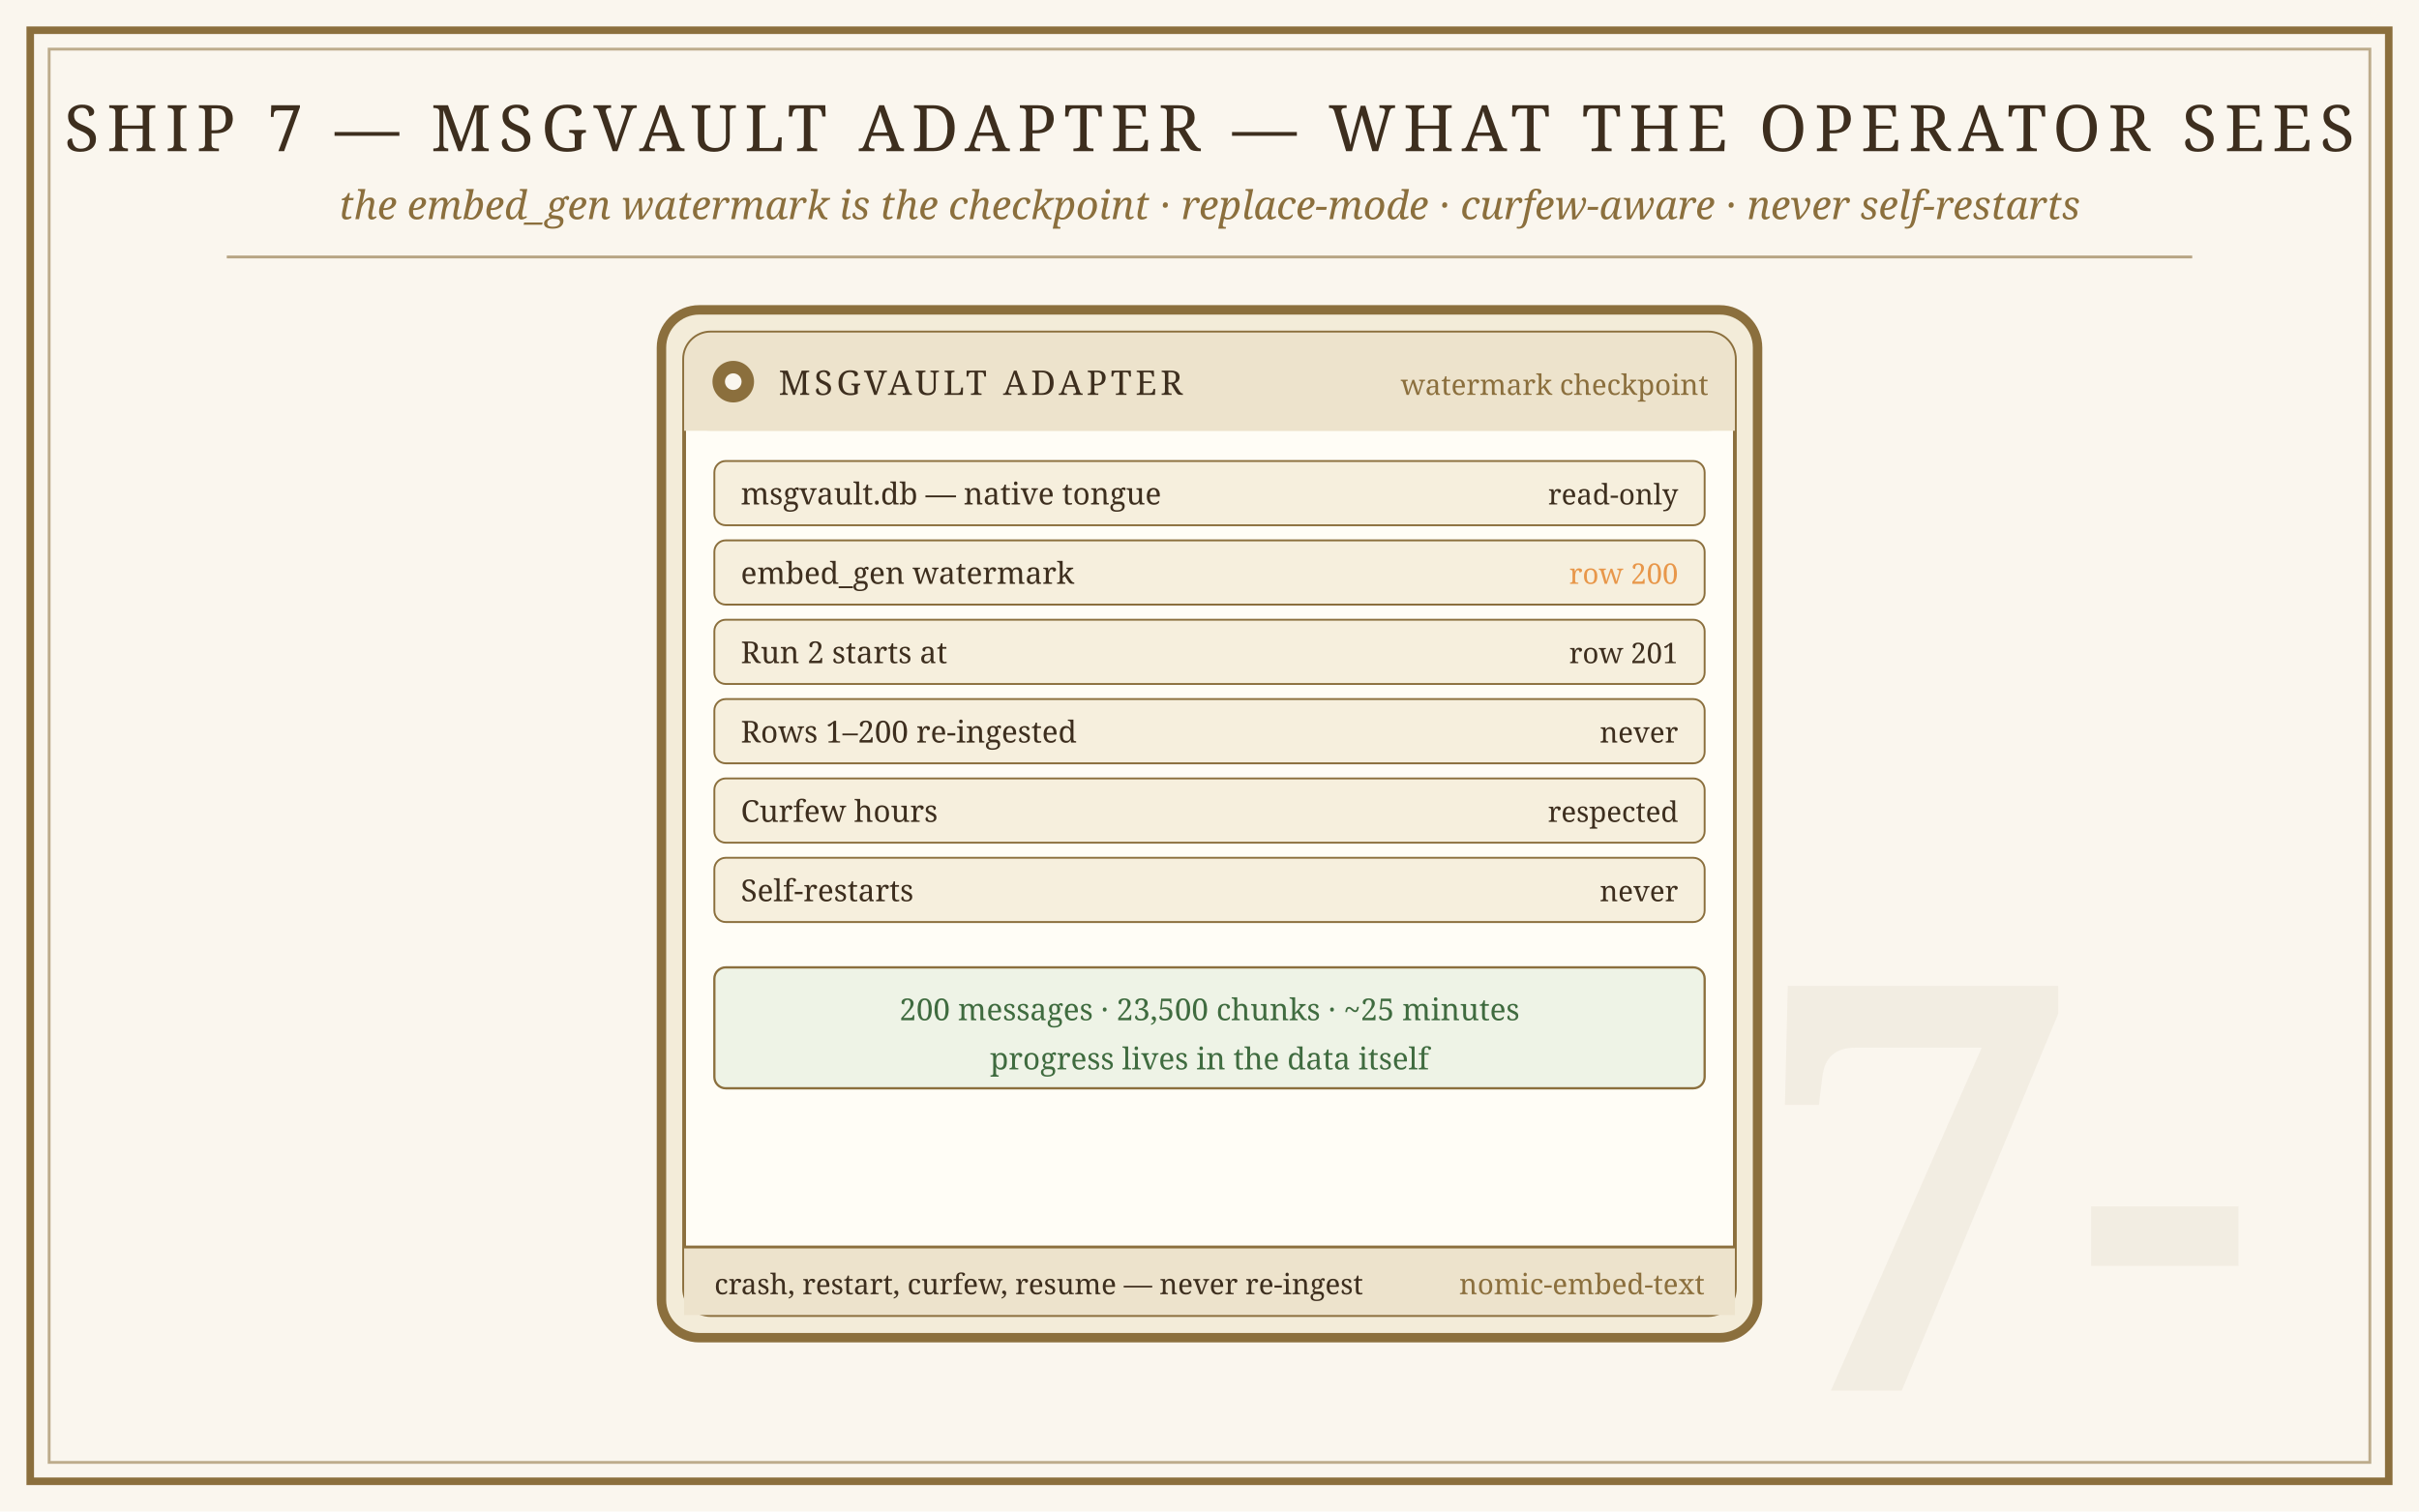
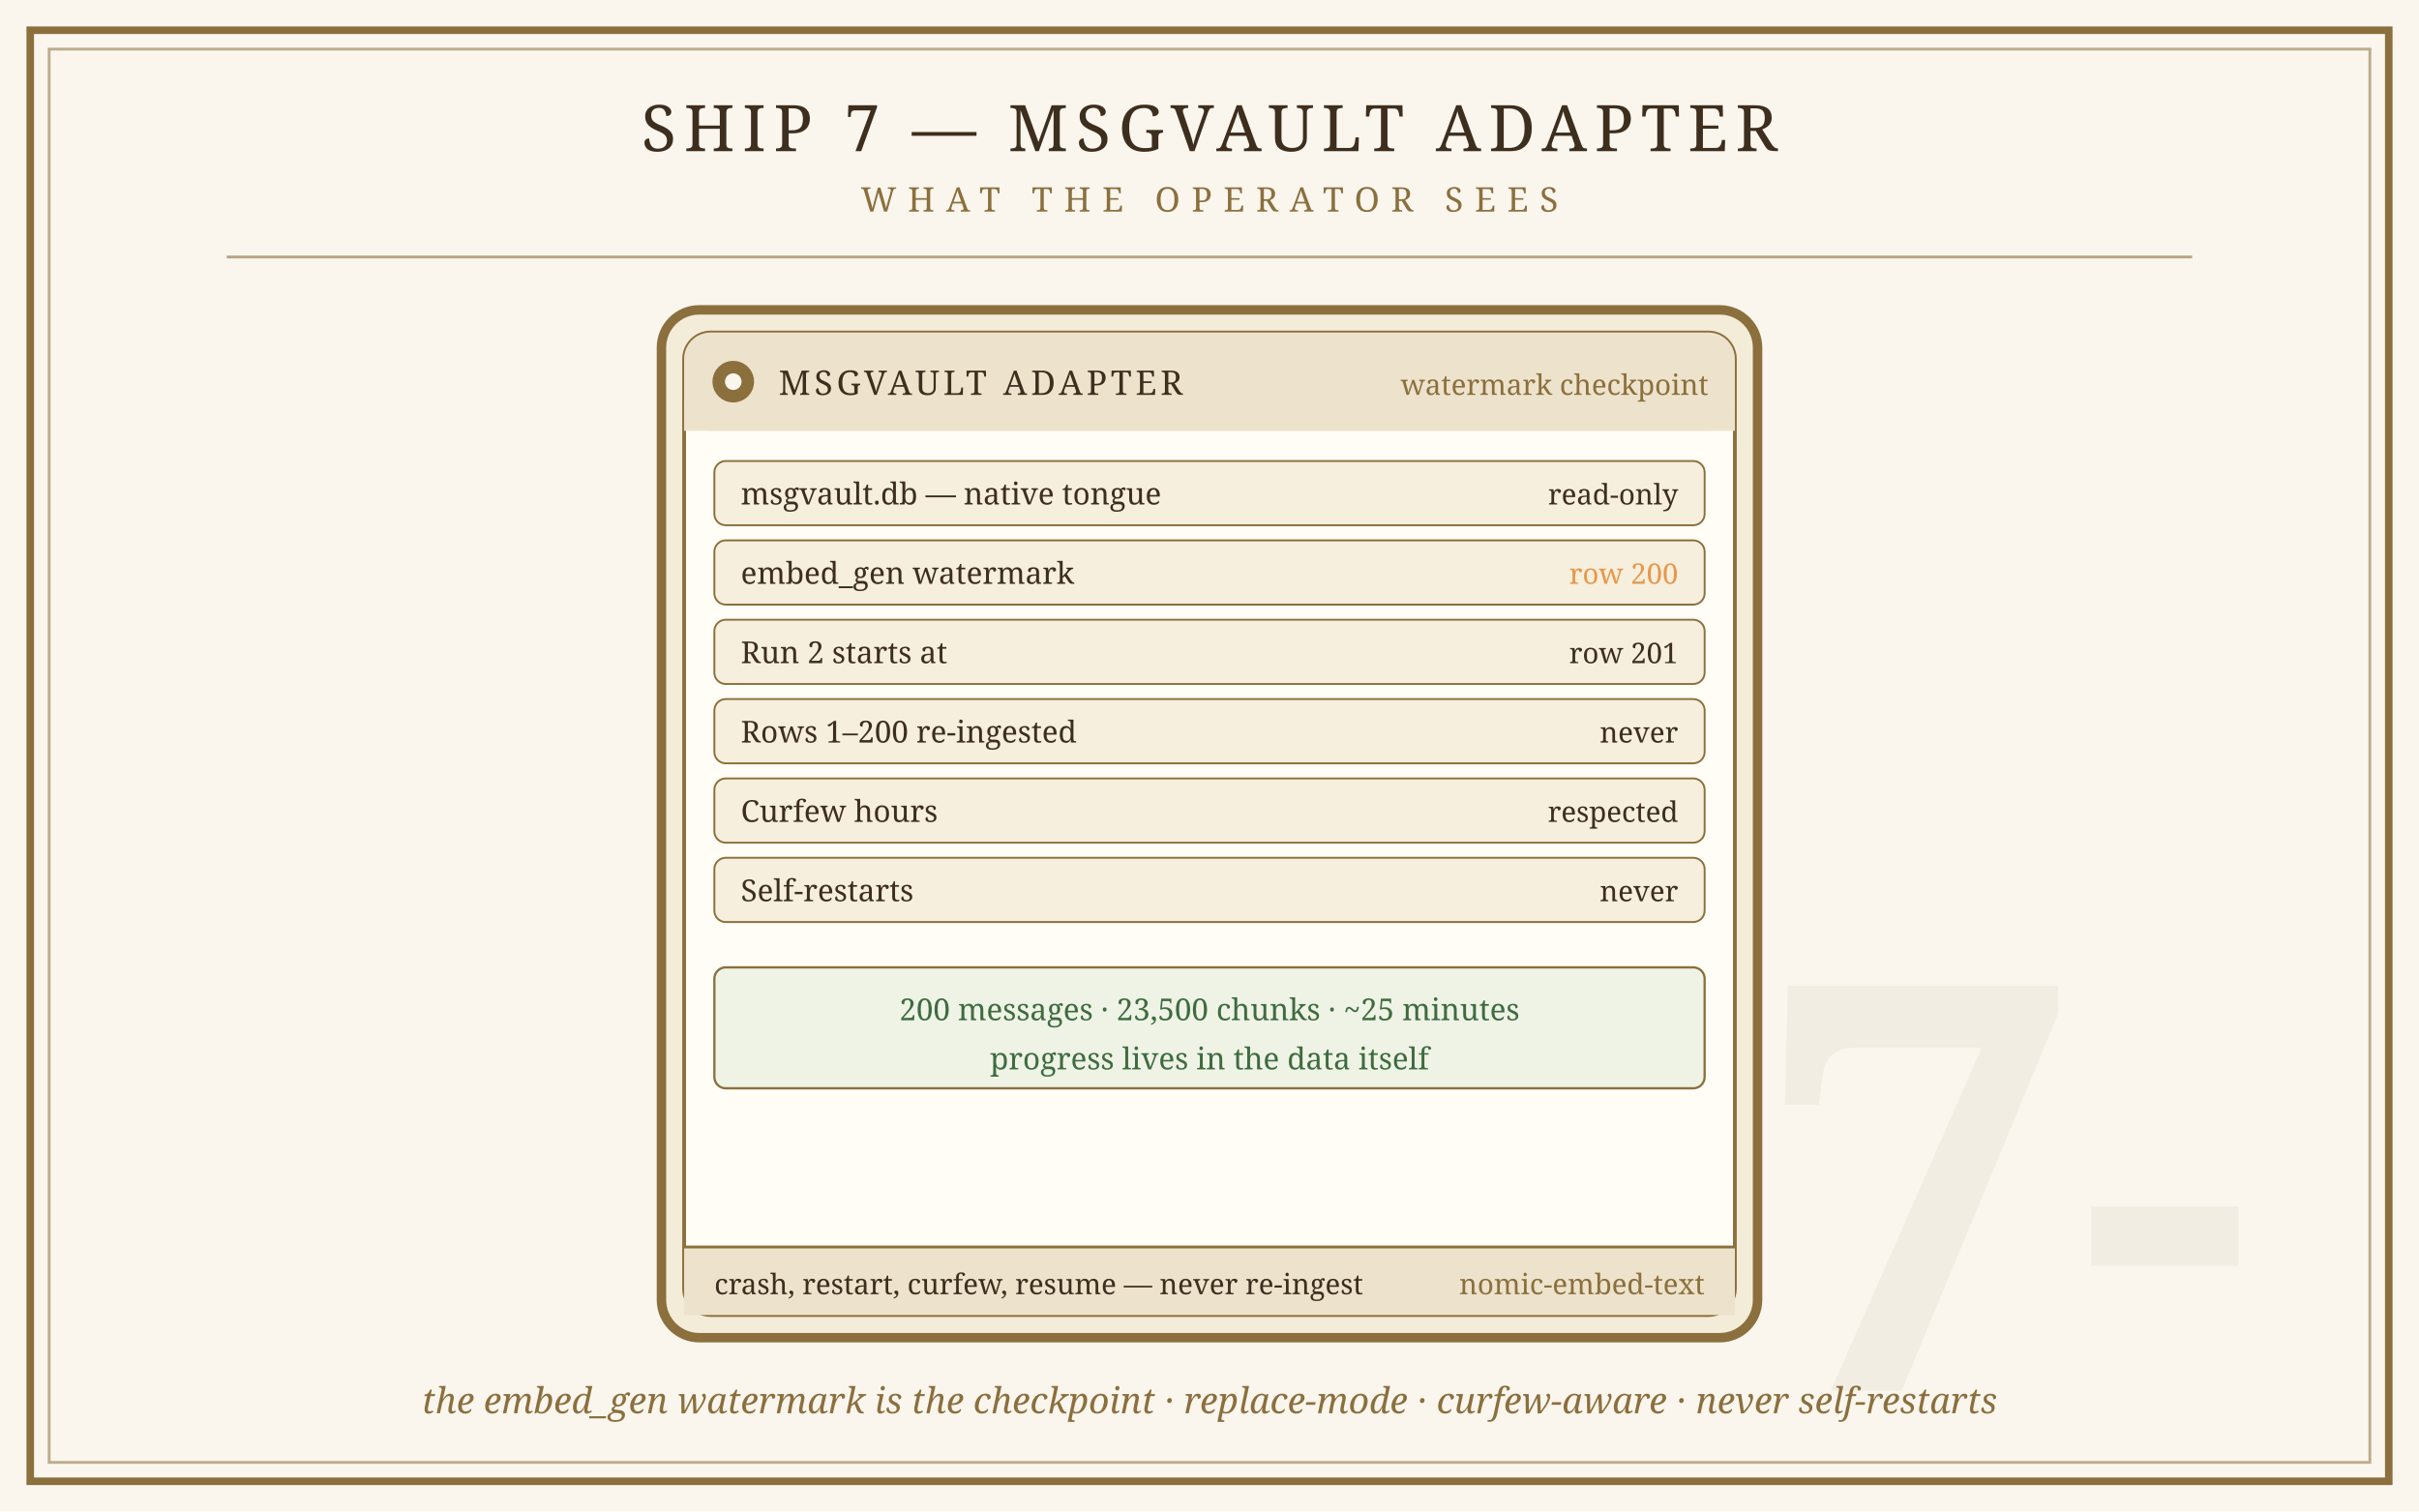
<svg xmlns="http://www.w3.org/2000/svg" viewBox="0 0 640 400" style="max-width:100%;height:auto;">
  <rect width="640" height="400" fill="#faf6ee" />
  <rect x="8" y="8" width="624" height="384" fill="none" stroke="#8b6f3d" stroke-width="2" />
  <rect x="13" y="13" width="614" height="374" fill="none" stroke="#8b6f3d" stroke-width="0.75" opacity="0.55" />
  <text x="596" y="368" text-anchor="end" font-family="Georgia, serif" font-size="150" font-weight="bold" fill="#8b6f3d" opacity="0.07">7-</text>
-   <text x="320" y="40" text-anchor="middle" font-family="Georgia, serif" font-size="17" letter-spacing="2" fill="#3d2e1e">SHIP 7 — MSGVAULT ADAPTER — WHAT THE OPERATOR SEES</text>
-   <text x="320" y="58" text-anchor="middle" font-family="Georgia, serif" font-size="10.5" font-style="italic" fill="#8b6f3d">the embed_gen watermark is the checkpoint · replace-mode · curfew-aware · never self-restarts</text>
+   <text x="320" y="40" text-anchor="middle" font-family="Georgia, serif" font-size="17" letter-spacing="2" fill="#3d2e1e">SHIP 7 — MSGVAULT ADAPTER</text>
+   <text x="320" y="56" text-anchor="middle" font-family="Georgia, serif" font-size="9" letter-spacing="3" fill="#8b6f3d">WHAT THE OPERATOR SEES</text>
+   <text x="320" y="374" text-anchor="middle" font-family="Georgia, serif" font-size="9.5" font-style="italic" fill="#8b6f3d">the embed_gen watermark is the checkpoint · replace-mode · curfew-aware · never self-restarts</text>
  <line x1="60" y1="68" x2="580" y2="68" stroke="#8b6f3d" stroke-width="0.75" opacity="0.6" />
  <rect x="175" y="82" width="290" height="272" rx="10" fill="#f3ecd9" stroke="#8b6f3d" stroke-width="2.5" />
  <rect x="181" y="88" width="278" height="260" rx="7" fill="#fffdf6" stroke="#8b6f3d" stroke-width="1" />
  <rect x="181" y="88" width="278" height="26" rx="7" fill="#ede3cc" />
  <rect x="181" y="106" width="278" height="8" fill="#ede3cc" />
  <circle cx="194" cy="101" r="5.5" fill="#8b6f3d" />
  <circle cx="194" cy="101" r="2.2" fill="#faf6ee" />
  <text x="206" y="104.5" font-family="Georgia, serif" font-size="9" letter-spacing="1" fill="#3d2e1e">MSGVAULT ADAPTER</text>
  <text x="452" y="104.5" text-anchor="end" font-family="Georgia, serif" font-size="7.5" fill="#8b6f3d">watermark checkpoint</text>
  <rect x="189" y="122" width="262" height="17" rx="3" fill="#f6efdd" stroke="#8b6f3d" stroke-width="0.5" />
  <text x="196" y="133.5" font-family="Georgia, serif" font-size="8" fill="#3d2e1e">msgvault.db — native tongue</text>
  <text x="444" y="133.5" text-anchor="end" font-family="Georgia, serif" font-size="7.5" fill="#3d2e1e">read-only</text>
  <rect x="189" y="143" width="262" height="17" rx="3" fill="#f6efdd" stroke="#8b6f3d" stroke-width="0.5" />
  <text x="196" y="154.5" font-family="Georgia, serif" font-size="8" fill="#3d2e1e">embed_gen watermark</text>
  <text x="444" y="154.5" text-anchor="end" font-family="Georgia, serif" font-size="7.5" fill="#e8974a">row 200</text>
  <rect x="189" y="164" width="262" height="17" rx="3" fill="#f6efdd" stroke="#8b6f3d" stroke-width="0.5" />
  <text x="196" y="175.5" font-family="Georgia, serif" font-size="8" fill="#3d2e1e">Run 2 starts at</text>
  <text x="444" y="175.5" text-anchor="end" font-family="Georgia, serif" font-size="7.5" fill="#3d2e1e">row 201</text>
  <rect x="189" y="185" width="262" height="17" rx="3" fill="#f6efdd" stroke="#8b6f3d" stroke-width="0.5" />
  <text x="196" y="196.5" font-family="Georgia, serif" font-size="8" fill="#3d2e1e">Rows 1–200 re-ingested</text>
  <text x="444" y="196.5" text-anchor="end" font-family="Georgia, serif" font-size="7.5" fill="#3d2e1e">never</text>
  <rect x="189" y="206" width="262" height="17" rx="3" fill="#f6efdd" stroke="#8b6f3d" stroke-width="0.5" />
  <text x="196" y="217.5" font-family="Georgia, serif" font-size="8" fill="#3d2e1e">Curfew hours</text>
  <text x="444" y="217.5" text-anchor="end" font-family="Georgia, serif" font-size="7.5" fill="#3d2e1e">respected</text>
  <rect x="189" y="227" width="262" height="17" rx="3" fill="#f6efdd" stroke="#8b6f3d" stroke-width="0.5" />
  <text x="196" y="238.5" font-family="Georgia, serif" font-size="8" fill="#3d2e1e">Self-restarts</text>
  <text x="444" y="238.5" text-anchor="end" font-family="Georgia, serif" font-size="7.5" fill="#3d2e1e">never</text>
  <rect x="189" y="256" width="262" height="32" rx="3" fill="#eef3e6" stroke="#8b6f3d" stroke-width="0.6" />
  <text x="320" y="270" text-anchor="middle" font-family="Georgia, serif" font-size="8" fill="#3f6b3f">200 messages · 23,500 chunks · ~25 minutes</text>
  <text x="320" y="283" text-anchor="middle" font-family="Georgia, serif" font-size="8" fill="#3f6b3f">progress lives in the data itself</text>
  <rect x="181" y="330" width="278" height="18" fill="#ede3cc" />
  <line x1="181" y1="330" x2="459" y2="330" stroke="#8b6f3d" stroke-width="0.75" />
  <text x="189" y="342.5" font-family="Georgia, serif" font-size="7.5" fill="#3d2e1e">crash, restart, curfew, resume — never re-ingest</text>
  <text x="451" y="342.5" text-anchor="end" font-family="Georgia, serif" font-size="7.5" fill="#8b6f3d">nomic-embed-text</text>
</svg>
